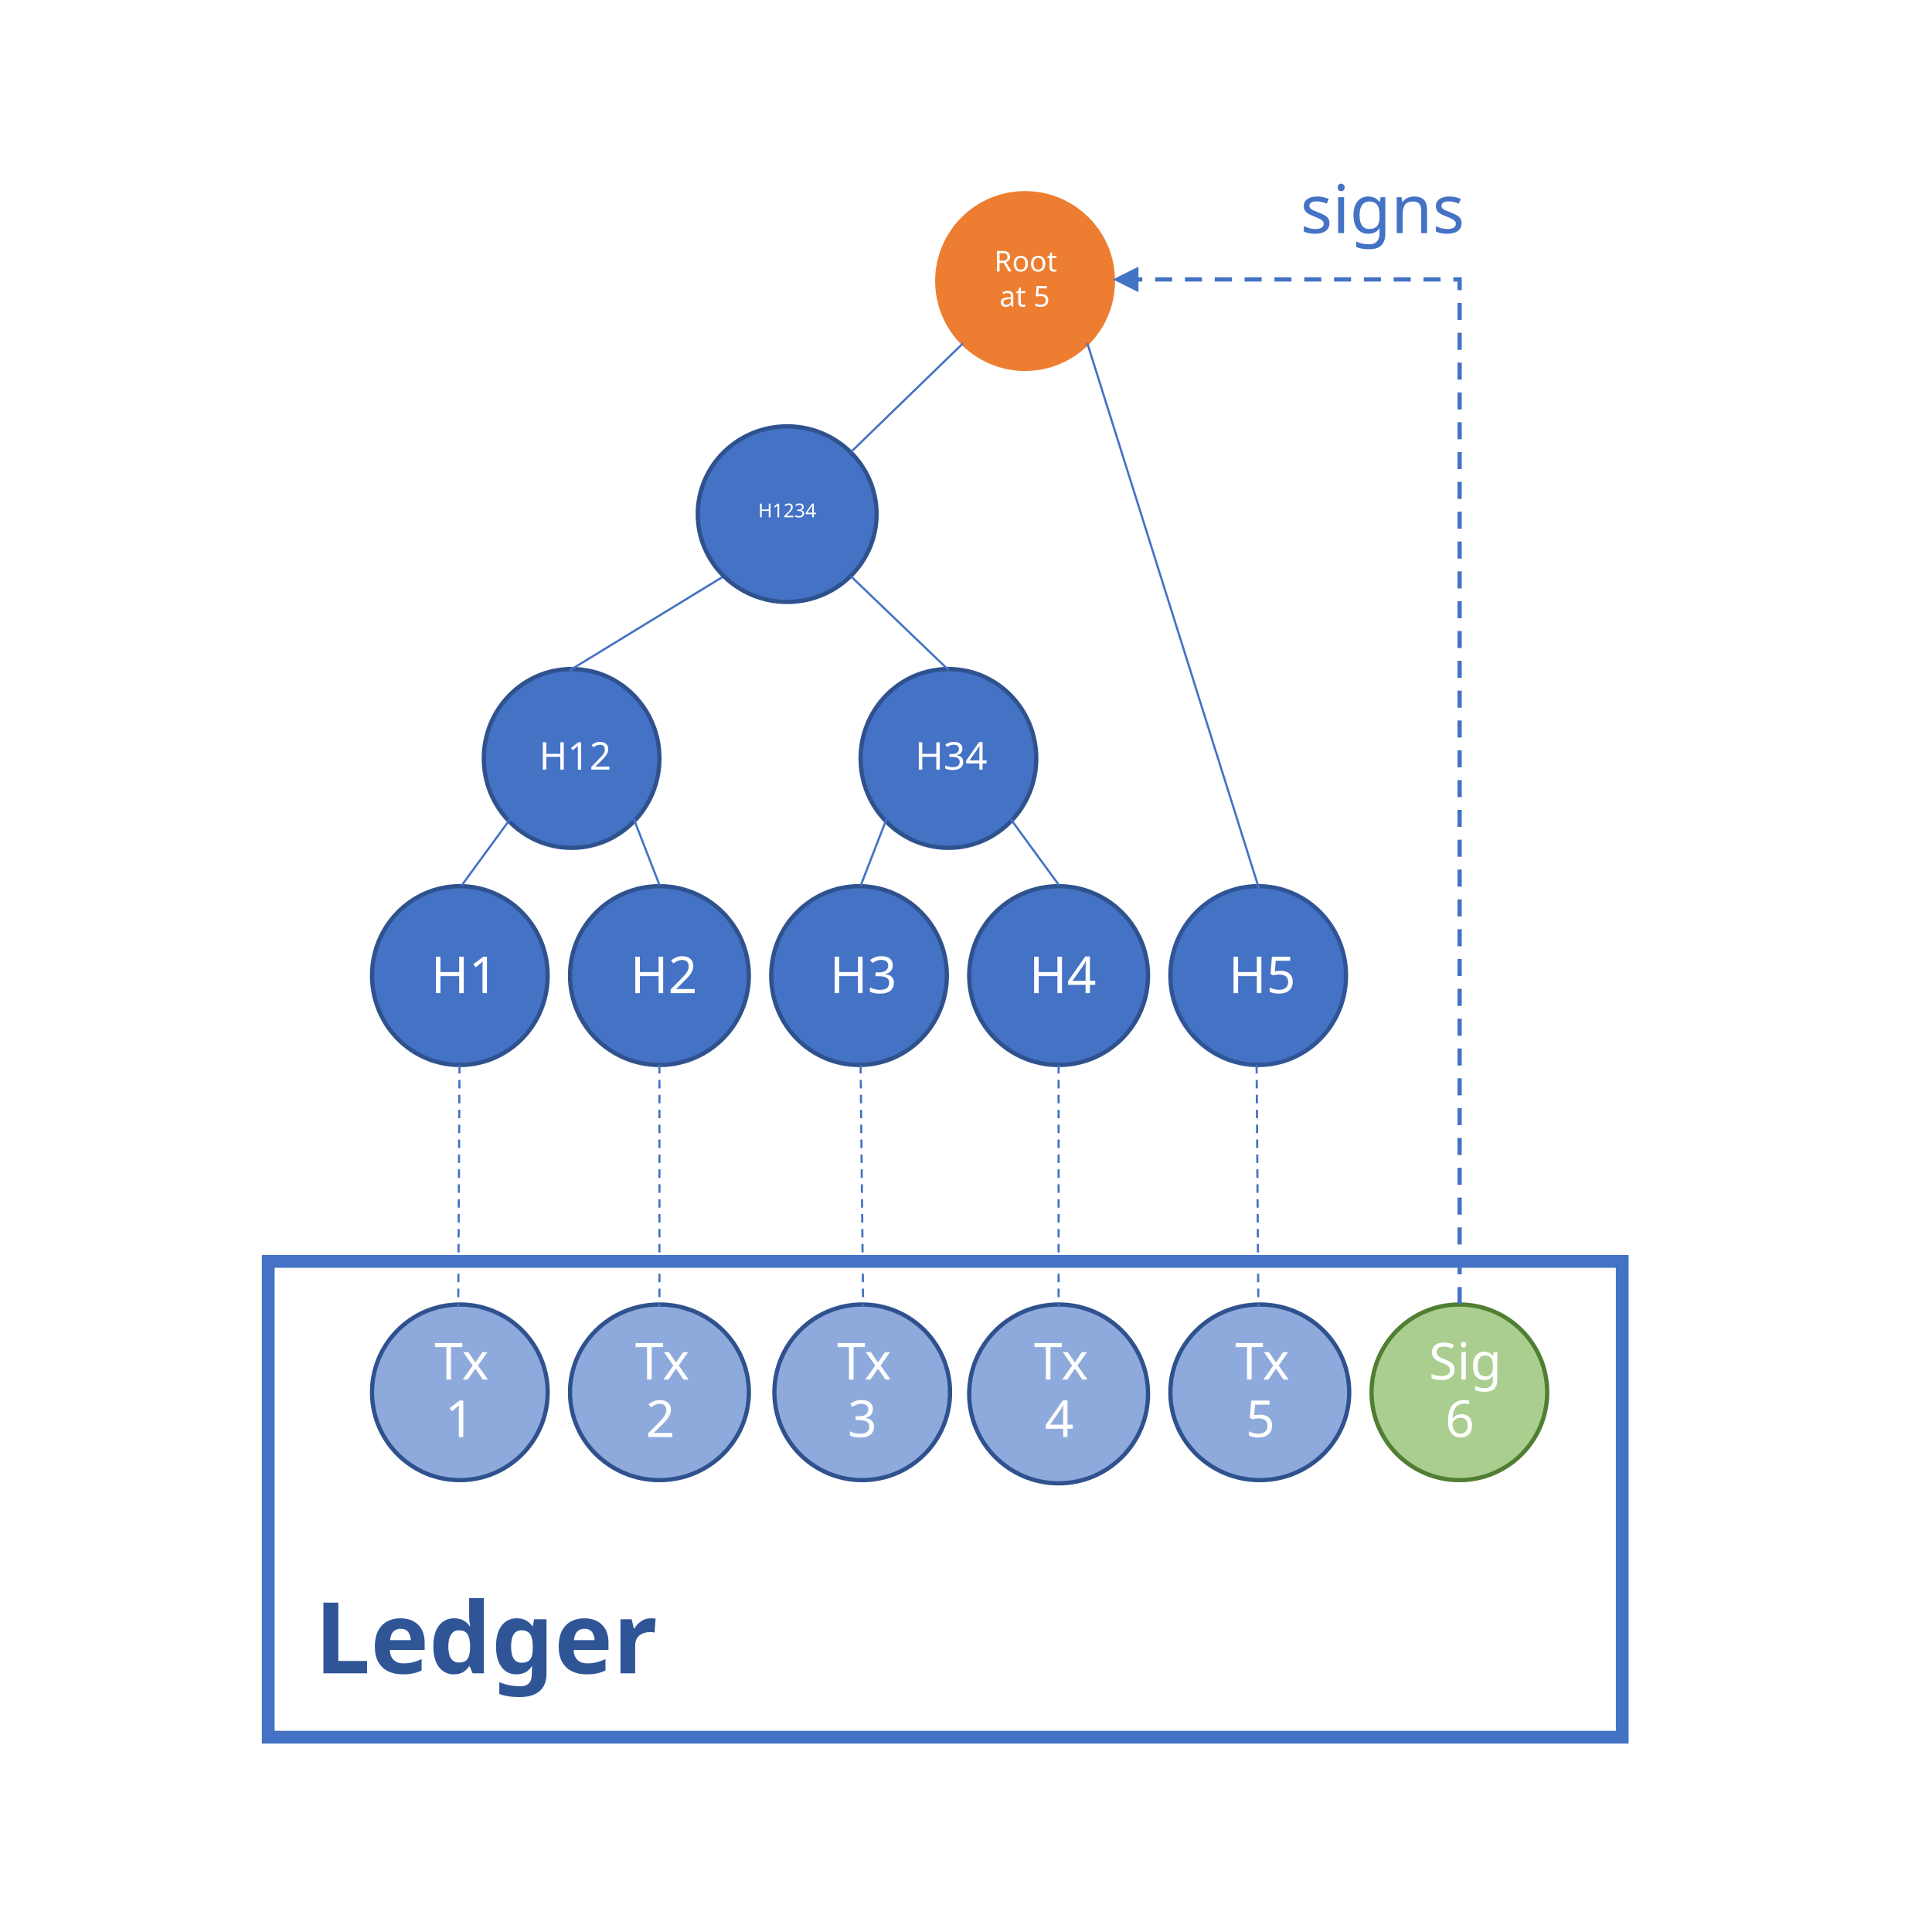
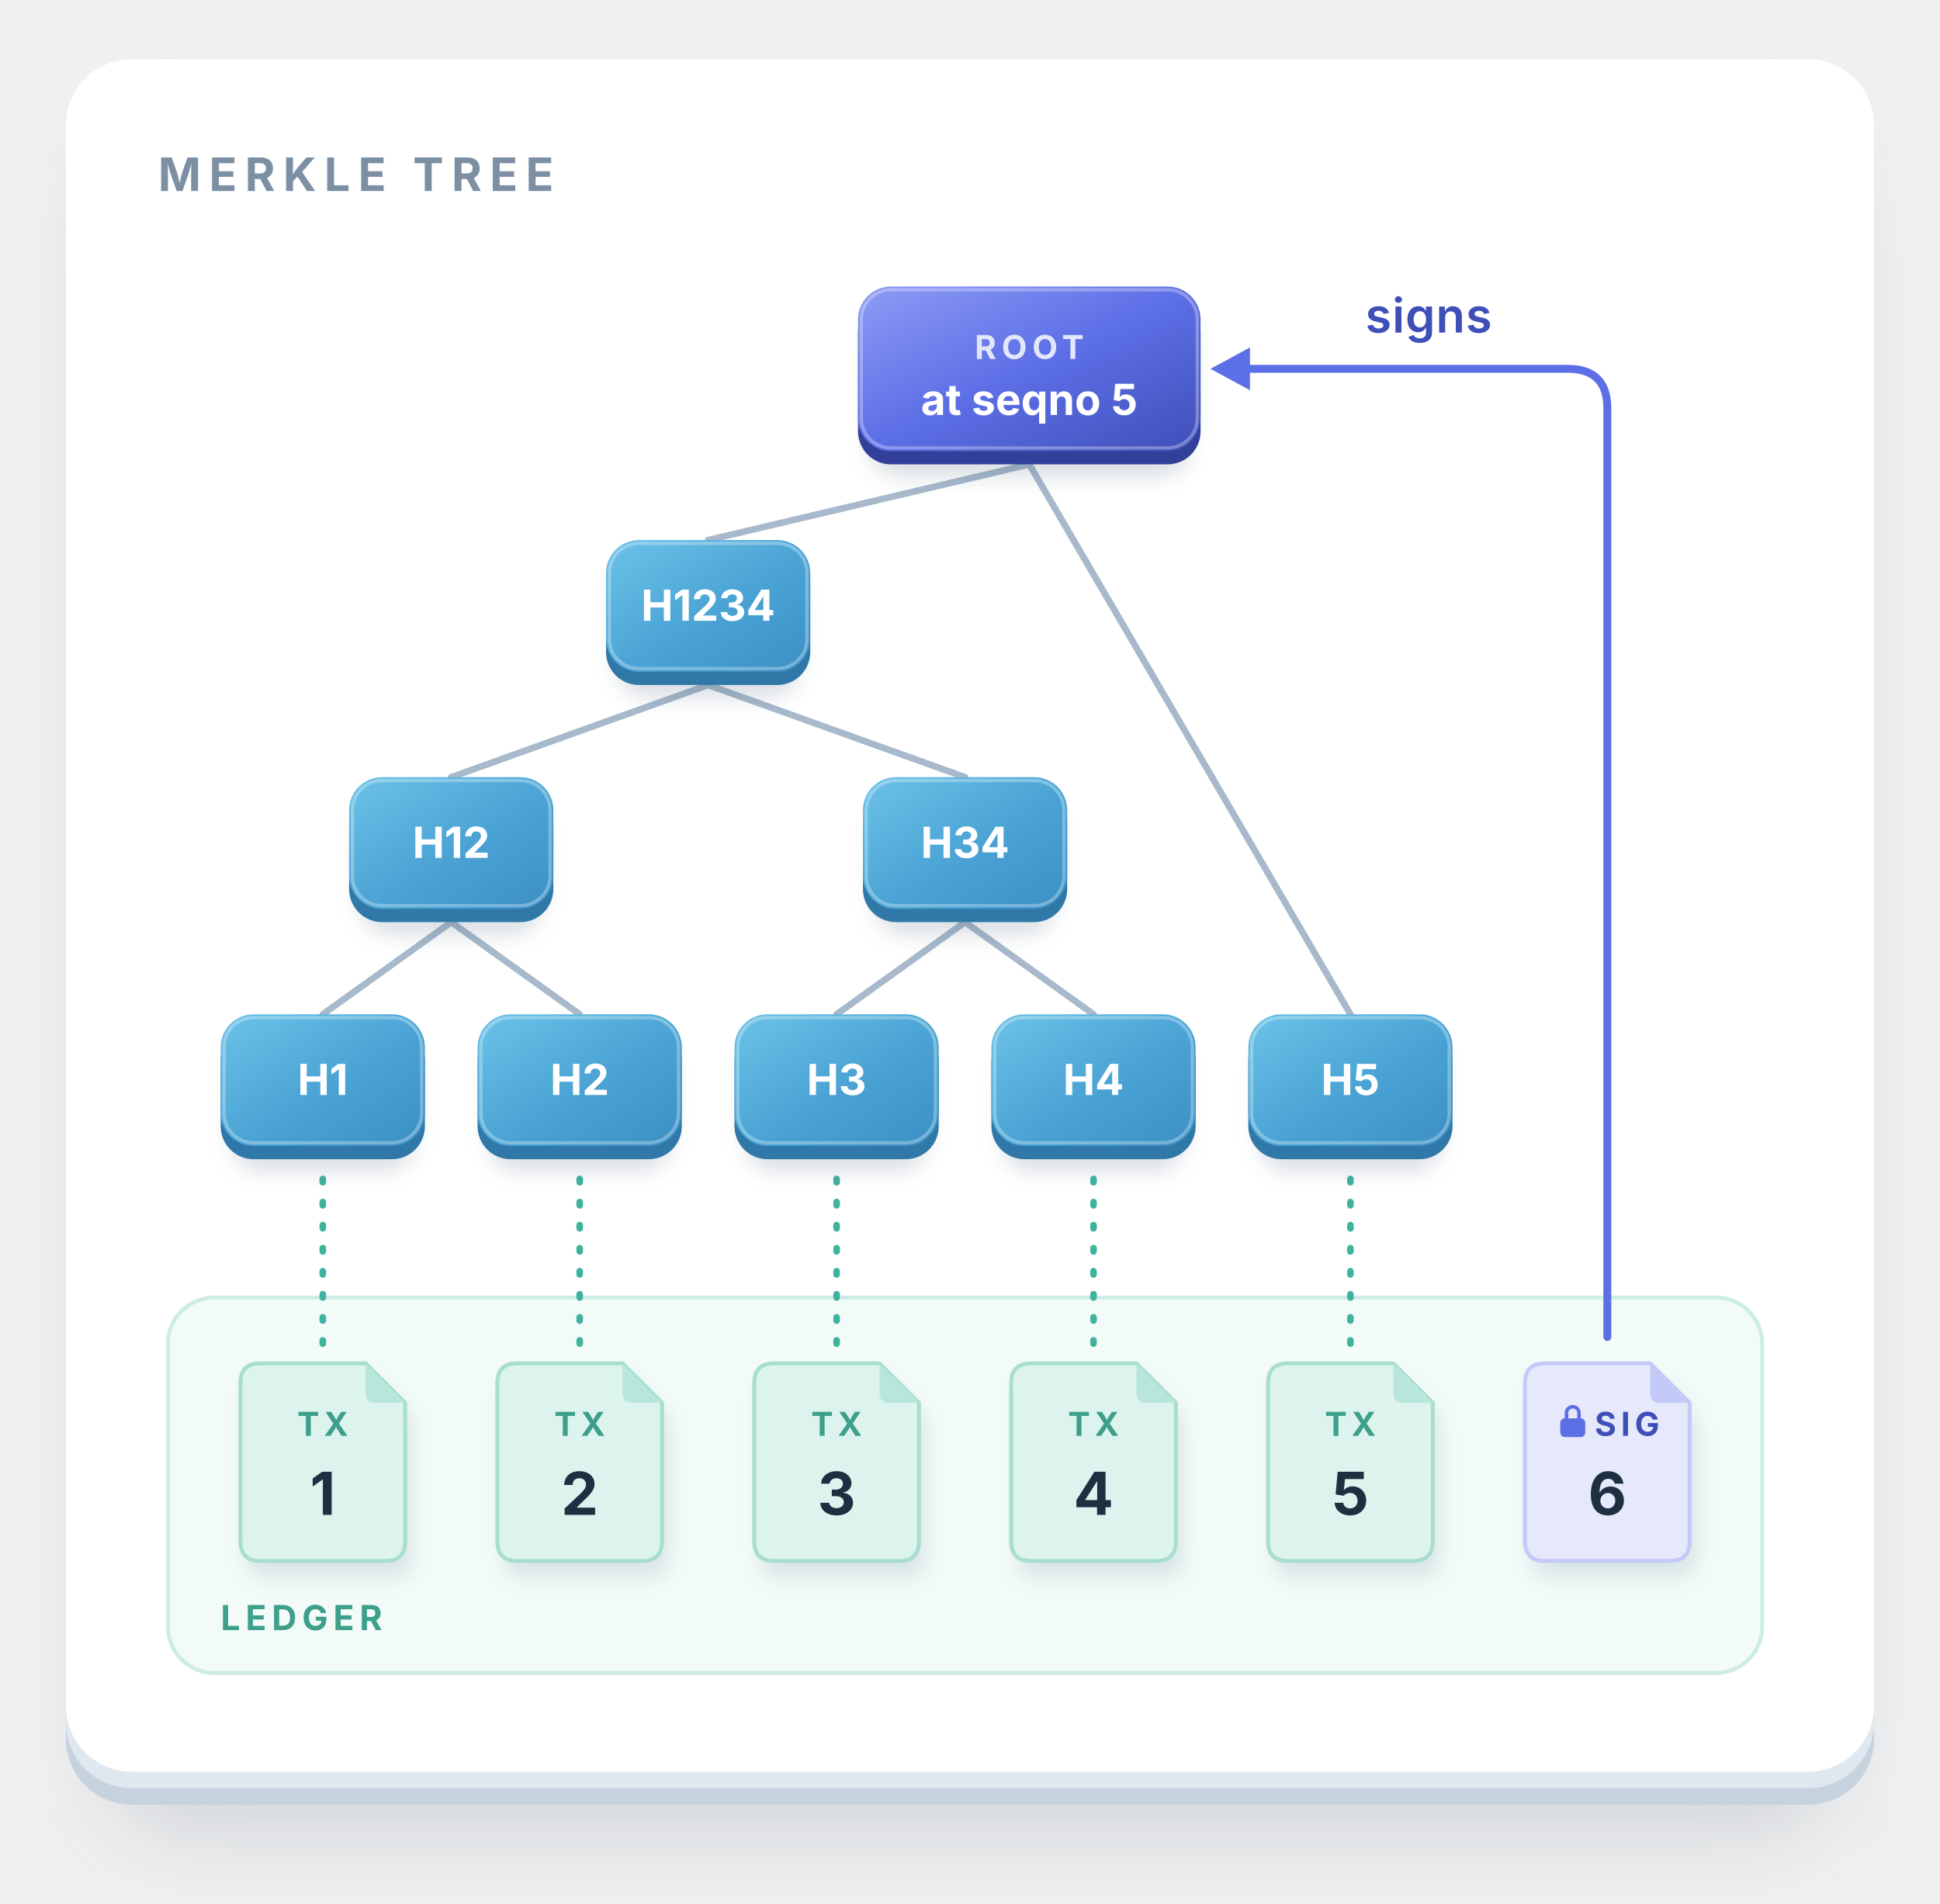
- <svg xmlns="http://www.w3.org/2000/svg" width="605" height="605" overflow="hidden">
+ <svg xmlns="http://www.w3.org/2000/svg" width="589" height="578" viewBox="0 0 589 578" fill="none" role="img" aria-labelledby="title desc">
  <defs>
-     <clipPath id="clip0">
-       <rect x="0" y="0" width="605" height="605" />
-     </clipPath>
+     <filter id="blur3" x="-30%" y="-30%" width="160%" height="160%">
+       <feGaussianBlur stdDeviation="3" />
+     </filter>
+     <filter id="blur6" x="-30%" y="-30%" width="160%" height="160%">
+       <feGaussianBlur stdDeviation="6" />
+     </filter>
+     <filter id="blur14" x="-20%" y="-30%" width="140%" height="160%">
+       <feGaussianBlur stdDeviation="14" />
+     </filter>
+     <symbol id="lock" viewBox="0 0 24 24">
+       <rect x="5" y="10.5" width="14" height="10.5" rx="2.5" fill="currentColor" />
+       <path d="M8.5 10.5V7.5a3.5 3.5 0 0 1 7 0v3" stroke="currentColor" stroke-width="2" stroke-linecap="round" fill="none" />
+     </symbol>
+     <linearGradient id="hash" x1="0" y1="0" x2="1" y2="1">
+       <stop stop-color="#6CC2E8" />
+       <stop offset=".55" stop-color="#4AA3D4" />
+       <stop offset="1" stop-color="#3C8FC4" />
+     </linearGradient>
+     <linearGradient id="root" x1="0" y1="0" x2="1" y2="1">
+       <stop stop-color="#8D9BF5" />
+       <stop offset=".5" stop-color="#5D6FE6" />
+       <stop offset="1" stop-color="#3F4FB8" />
+     </linearGradient>
  </defs>
-   <g clip-path="url(#clip0)">
-     <rect x="0" y="0" width="605" height="605" fill="#FFFFFF" />
-     <path d="M116.5 305.5C116.5 290.036 128.812 277.5 144 277.5 159.188 277.5 171.5 290.036 171.5 305.5 171.5 320.964 159.188 333.5 144 333.5 128.812 333.5 116.5 320.964 116.5 305.5Z" stroke="#2F528F" stroke-width="1.334" stroke-miterlimit="8" fill="#4472C4" fill-rule="evenodd" />
-     <text fill="#FFFFFF" font-family="Calibri,Calibri_MSFontService,sans-serif" font-weight="400" font-size="16" transform="translate(134.944 311)">H1</text>
-     <path d="M178.5 305.5C178.5 290.036 191.036 277.5 206.5 277.5 221.964 277.5 234.5 290.036 234.5 305.5 234.5 320.964 221.964 333.5 206.5 333.5 191.036 333.5 178.5 320.964 178.5 305.5Z" stroke="#2F528F" stroke-width="1.334" stroke-miterlimit="8" fill="#4472C4" fill-rule="evenodd" />
-     <text fill="#FFFFFF" font-family="Calibri,Calibri_MSFontService,sans-serif" font-weight="400" font-size="16" transform="translate(197.389 311)">H2</text>
-     <path d="M241.5 305.5C241.5 290.036 253.812 277.5 269 277.5 284.188 277.5 296.5 290.036 296.5 305.5 296.5 320.964 284.188 333.5 269 333.5 253.812 333.5 241.5 320.964 241.5 305.5Z" stroke="#2F528F" stroke-width="1.334" stroke-miterlimit="8" fill="#4472C4" fill-rule="evenodd" />
-     <text fill="#FFFFFF" font-family="Calibri,Calibri_MSFontService,sans-serif" font-weight="400" font-size="16" transform="translate(259.834 311)">H3</text>
-     <path d="M303.5 305.5C303.5 290.036 316.036 277.5 331.5 277.5 346.964 277.5 359.5 290.036 359.5 305.5 359.5 320.964 346.964 333.5 331.5 333.5 316.036 333.5 303.5 320.964 303.5 305.5Z" stroke="#2F528F" stroke-width="1.334" stroke-miterlimit="8" fill="#4472C4" fill-rule="evenodd" />
-     <text fill="#FFFFFF" font-family="Calibri,Calibri_MSFontService,sans-serif" font-weight="400" font-size="16" transform="translate(322.279 311)">H4</text>
-     <path d="M151.5 237.5C151.5 222.036 163.812 209.5 179 209.5 194.188 209.5 206.5 222.036 206.5 237.5 206.5 252.964 194.188 265.5 179 265.5 163.812 265.5 151.5 252.964 151.5 237.5Z" stroke="#2F528F" stroke-width="1.334" stroke-miterlimit="8" fill="#4472C4" fill-rule="evenodd" />
-     <text fill="#FFFFFF" font-family="Calibri,Calibri_MSFontService,sans-serif" font-weight="400" font-size="12" transform="translate(168.827 241)">H12</text>
-     <path d="M269.5 237.5C269.5 222.036 281.812 209.5 297 209.5 312.188 209.5 324.5 222.036 324.5 237.5 324.5 252.964 312.188 265.5 297 265.5 281.812 265.5 269.5 252.964 269.5 237.5Z" stroke="#2F528F" stroke-width="1.334" stroke-miterlimit="8" fill="#4472C4" fill-rule="evenodd" />
-     <text fill="#FFFFFF" font-family="Calibri,Calibri_MSFontService,sans-serif" font-weight="400" font-size="12" transform="translate(286.561 241)">H34</text>
-     <path d="M0 0 15.252 20.865" stroke="#4472C4" stroke-width="0.667" stroke-miterlimit="8" fill="none" fill-rule="evenodd" transform="matrix(1 0 0 -1 144.5 277.365)" />
-     <path d="M206.597 277.365 198.5 256.5" stroke="#4472C4" stroke-width="0.667" stroke-miterlimit="8" fill="none" fill-rule="evenodd" />
-     <path d="M0 0 8.097 20.865" stroke="#4472C4" stroke-width="0.667" stroke-miterlimit="8" fill="none" fill-rule="evenodd" transform="matrix(1 0 0 -1 269.5 277.365)" />
-     <path d="M331.752 277.365 316.5 256.5" stroke="#4472C4" stroke-width="0.667" stroke-miterlimit="8" fill="none" fill-rule="evenodd" />
-     <path d="M0 0 48.048 29.358" stroke="#4472C4" stroke-width="0.667" stroke-miterlimit="8" fill="none" fill-rule="evenodd" transform="matrix(1 0 0 -1 178.5 209.858)" />
-     <path d="M366.5 305.5C366.5 290.036 378.812 277.5 394 277.5 409.188 277.5 421.5 290.036 421.5 305.5 421.5 320.964 409.188 333.5 394 333.5 378.812 333.5 366.5 320.964 366.5 305.5Z" stroke="#2F5597" stroke-width="1.334" stroke-miterlimit="8" fill="#4472C4" fill-rule="evenodd" />
-     <text fill="#FFFFFF" font-family="Calibri,Calibri_MSFontService,sans-serif" font-weight="400" font-size="16" transform="translate(384.724 311)">H5</text>
-     <path d="M116.5 436C116.5 420.812 128.812 408.5 144 408.5 159.188 408.5 171.5 420.812 171.5 436 171.5 451.188 159.188 463.5 144 463.5 128.812 463.5 116.5 451.188 116.5 436Z" stroke="#2F528F" stroke-width="1.334" stroke-miterlimit="8" fill="#4472C4" fill-rule="evenodd" fill-opacity="0.6" />
-     <text fill="#FFFFFF" font-family="Calibri,Calibri_MSFontService,sans-serif" font-weight="400" font-size="16" transform="translate(136.051 432)">Tx<tspan font-size="16" x="3.335" y="18">1</tspan>
-     </text>
-     <path d="M178.5 436C178.5 420.812 191.036 408.5 206.5 408.5 221.964 408.5 234.5 420.812 234.5 436 234.5 451.188 221.964 463.5 206.5 463.5 191.036 463.5 178.5 451.188 178.5 436Z" stroke="#2F528F" stroke-width="1.334" stroke-miterlimit="8" fill="#4472C4" fill-rule="evenodd" fill-opacity="0.6" />
-     <text fill="#FFFFFF" font-family="Calibri,Calibri_MSFontService,sans-serif" font-weight="400" font-size="16" transform="translate(198.89 432)">Tx<tspan font-size="16" x="3.335" y="18">2</tspan>
-     </text>
-     <path d="M242.5 436C242.5 420.812 254.812 408.5 270 408.5 285.188 408.5 297.5 420.812 297.5 436 297.5 451.188 285.188 463.5 270 463.5 254.812 463.5 242.5 451.188 242.5 436Z" stroke="#2F528F" stroke-width="1.334" stroke-miterlimit="8" fill="#4472C4" fill-rule="evenodd" fill-opacity="0.6" />
-     <text fill="#FFFFFF" font-family="Calibri,Calibri_MSFontService,sans-serif" font-weight="400" font-size="16" transform="translate(262.122 432)">Tx<tspan font-size="16" x="3.335" y="18">3</tspan>
-     </text>
-     <path d="M303.5 436.5C303.5 421.036 316.036 408.5 331.5 408.5 346.964 408.5 359.5 421.036 359.5 436.5 359.5 451.964 346.964 464.5 331.5 464.5 316.036 464.5 303.5 451.964 303.5 436.5Z" stroke="#2F528F" stroke-width="1.334" stroke-miterlimit="8" fill="#4472C4" fill-rule="evenodd" fill-opacity="0.6" />
-     <text fill="#FFFFFF" font-family="Calibri,Calibri_MSFontService,sans-serif" font-weight="400" font-size="16" transform="translate(323.779 432)">Tx<tspan font-size="16" x="3.335" y="18">4</tspan>
-     </text>
-     <rect x="84" y="395" width="424" height="149" stroke="#4472C4" stroke-width="4.002" stroke-miterlimit="8" fill="none" />
-     <text fill="#2F5597" font-family="Calibri,Calibri_MSFontService,sans-serif" font-weight="700" font-size="31" transform="translate(98.4788 524)">Ledger</text>
-     <path d="M0 0 0.393 75.497" stroke="#4472C4" stroke-width="0.667" stroke-miterlimit="8" stroke-dasharray="2.668 2.001" fill="none" fill-rule="evenodd" transform="matrix(-1 0 0 1 143.893 333.5)" />
-     <path d="M206.5 333.5 206.5 408.997" stroke="#4472C4" stroke-width="0.667" stroke-miterlimit="8" stroke-dasharray="2.668 2.001" fill="none" fill-rule="evenodd" />
-     <path d="M269.5 333.5 270.287 408.997" stroke="#4472C4" stroke-width="0.667" stroke-miterlimit="8" stroke-dasharray="2.668 2.001" fill="none" fill-rule="evenodd" />
-     <path d="M331.5 333.5 331.5 409.327" stroke="#4472C4" stroke-width="0.667" stroke-miterlimit="8" stroke-dasharray="2.668 2.001" fill="none" fill-rule="evenodd" />
-     <path d="M366.5 436C366.5 420.812 379.036 408.5 394.5 408.5 409.964 408.5 422.5 420.812 422.5 436 422.5 451.188 409.964 463.5 394.5 463.5 379.036 463.5 366.5 451.188 366.5 436Z" stroke="#2F528F" stroke-width="1.334" stroke-miterlimit="8" fill="#4472C4" fill-rule="evenodd" fill-opacity="0.6" />
-     <text fill="#FFFFFF" font-family="Calibri,Calibri_MSFontService,sans-serif" font-weight="400" font-size="16" transform="translate(386.774 432)">Tx<tspan font-size="16" x="3.335" y="18">5</tspan>
-     </text>
-     <path d="M393.5 333.5 394.049 408.997" stroke="#4472C4" stroke-width="0.667" stroke-miterlimit="8" stroke-dasharray="2.668 2.001" fill="none" fill-rule="evenodd" />
-     <path d="M218.5 161C218.5 145.812 231.036 133.5 246.5 133.5 261.964 133.5 274.5 145.812 274.5 161 274.5 176.188 261.964 188.5 246.5 188.5 231.036 188.5 218.5 176.188 218.5 161Z" stroke="#2F528F" stroke-width="1.334" stroke-miterlimit="8" fill="#4472C4" fill-rule="evenodd" />
-     <text fill="#FFFFFF" font-family="Calibri,Calibri_MSFontService,sans-serif" font-weight="400" font-size="6" transform="translate(237.424 162)">H1234</text>
-     <path d="M297.09 209.858 266.5 180.5" stroke="#4472C4" stroke-width="0.667" stroke-miterlimit="8" fill="none" fill-rule="evenodd" />
-     <path d="M293.5 88C293.5 72.812 305.812 60.5 321 60.5 336.188 60.5 348.5 72.812 348.5 88 348.5 103.188 336.188 115.5 321 115.5 305.812 115.5 293.5 103.188 293.5 88Z" stroke="#ED7D31" stroke-width="1.334" stroke-miterlimit="8" fill="#ED7D31" fill-rule="evenodd" />
-     <text fill="#FFFFFF" font-family="Calibri,Calibri_MSFontService,sans-serif" font-weight="400" font-size="9" transform="translate(311.327 85)">Root <tspan font-size="9" x="1.668" y="11">at 5</tspan>
-     </text>
-     <path d="M0 0 35.058 34.03" stroke="#4472C4" stroke-width="0.667" stroke-miterlimit="8" fill="none" fill-rule="evenodd" transform="matrix(1 0 0 -1 266.5 141.53)" />
-     <path d="M394.182 278.041 340.5 107.5" stroke="#4472C4" stroke-width="0.667" stroke-miterlimit="8" fill="none" fill-rule="evenodd" />
-     <path d="M429.5 436C429.5 420.812 441.812 408.5 457 408.5 472.188 408.5 484.5 420.812 484.5 436 484.5 451.188 472.188 463.5 457 463.5 441.812 463.5 429.5 451.188 429.5 436Z" stroke="#507E32" stroke-width="1.334" stroke-miterlimit="8" fill="#70AD47" fill-rule="evenodd" fill-opacity="0.6" />
-     <text fill="#FFFFFF" font-family="Calibri,Calibri_MSFontService,sans-serif" font-weight="400" font-size="16" transform="translate(447.468 432)">Sig <tspan font-size="16" x="5.089" y="18">6</tspan>
-     </text>
-     <path d="M0-0.667 5.336-0.667 5.336 0.667 0 0.667ZM9.338-0.667 14.675-0.667 14.675 0.667 9.338 0.667ZM18.677-0.667 24.013-0.667 24.013 0.667 18.677 0.667ZM28.015-0.667 33.352-0.667 33.352 0.667 28.015 0.667ZM37.354-0.667 42.69-0.667 42.69 0.667 37.354 0.667ZM46.692-0.667 52.029-0.667 52.029 0.667 46.692 0.667ZM56.031-0.667 61.367-0.667 61.367 0.667 56.031 0.667ZM65.369-0.667 70.706-0.667 70.706 0.667 65.369 0.667ZM74.708-0.667 80.044-0.667 80.044 0.667 74.708 0.667ZM84.046-0.667 89.383-0.667 89.383 0.667 84.046 0.667ZM93.385-0.667 98.721-0.667 98.721 0.667 93.385 0.667ZM102.723-0.667 108.06-0.667 108.06 0.667 102.723 0.667ZM112.062-0.667 117.398-0.667 117.398 0.667 112.062 0.667ZM121.4-0.667 126.736-0.667 126.736 0.667 121.4 0.667ZM130.739-0.667 136.075-0.667 136.075 0.667 130.739 0.667ZM140.077-0.667 145.413-0.667 145.413 0.667 140.077 0.667ZM149.416-0.667 154.752-0.667 154.752 0.667 149.416 0.667ZM158.754-0.667 164.09-0.667 164.09 0.667 158.754 0.667ZM168.093-0.667 173.429-0.667 173.429 0.667 168.093 0.667ZM177.431-0.667 182.767-0.667 182.767 0.667 177.431 0.667ZM186.77-0.667 192.106-0.667 192.106 0.667 186.77 0.667ZM196.108-0.667 201.444-0.667 201.444 0.667 196.108 0.667ZM205.447-0.667 210.783-0.667 210.783 0.667 205.447 0.667ZM214.785-0.667 220.121-0.667 220.121 0.667 214.785 0.667ZM224.123-0.667 229.46-0.667 229.46 0.667 224.123 0.667ZM233.462-0.667 238.798-0.667 238.798 0.667 233.462 0.667ZM242.8-0.667 248.137-0.667 248.137 0.667 242.8 0.667ZM252.139-0.667 257.475-0.667 257.475 0.667 252.139 0.667ZM261.477-0.667 266.814-0.667 266.814 0.667 261.477 0.667ZM270.816-0.667 276.152-0.667 276.152 0.667 270.816 0.667ZM280.154-0.667 285.491-0.667 285.491 0.667 280.154 0.667ZM289.493-0.667 294.829-0.667 294.829 0.667 289.493 0.667ZM298.831-0.667 304.168-0.667 304.168 0.667 298.831 0.667ZM308.17-0.667 313.506-0.667 313.506 0.667 308.17 0.667ZM317.508-0.667 321.543-0.667 321.543 1.969 320.209 1.969 320.209 0 320.876 0.667 317.508 0.667ZM321.543 5.971 321.543 11.307 320.209 11.307 320.209 5.971ZM321.543 15.309 321.543 20.646 320.209 20.646 320.209 15.309ZM321.543 24.648 321.543 29.984 320.209 29.984 320.209 24.648ZM321.543 33.986 321.543 39.323 320.209 39.323 320.209 33.986ZM321.543 43.325 321.543 48.661 320.209 48.661 320.209 43.325ZM321.543 52.663 321.543 57.999 320.209 57.999 320.209 52.663ZM321.543 62.002 321.543 67.338 320.209 67.338 320.209 62.002ZM321.543 71.34 321.543 76.677 320.209 76.677 320.209 71.34ZM321.543 80.679 321.543 86.015 320.209 86.015 320.209 80.679ZM321.543 90.017 321.543 95.353 320.209 95.353 320.209 90.017ZM321.543 99.356 321.543 101.909 320.209 101.909 320.209 99.356ZM324.878 100.575 320.876 108.579 316.874 100.575Z" fill="#4472C4" transform="matrix(-1.83697e-16 -1 -1 1.83697e-16 457.079 408.376)" />
-     <text fill="#4472C4" font-family="Calibri,Calibri_MSFontService,sans-serif" font-weight="400" font-size="21" transform="translate(407.201 73)">signs</text>
+   <g font-family="Inter, 'Segoe UI', ui-sans-serif, system-ui, sans-serif">
+     <rect x="32" y="44" width="525" height="512" rx="22" fill="#1D3B58" opacity=".16" filter="url(#blur14)" />
+     <rect x="20" y="28" width="549" height="520" rx="20" fill="#C6D2DE" />
+     <rect x="20" y="23" width="549" height="520" rx="20" fill="#DFE7EF" />
+     <rect x="20" y="18" width="549" height="520" rx="20" fill="#FFFFFF" />
+     <text x="48" y="58" fill="#7D8FA3" font-size="14" font-weight="700" letter-spacing="2.4">MERKLE TREE</text>
+     <path d="M98 308L137 280" stroke="#A7B9CB" stroke-width="2" stroke-linecap="round" />
+     <path d="M176 308L137 280" stroke="#A7B9CB" stroke-width="2" stroke-linecap="round" />
+     <path d="M254 308L293 280" stroke="#A7B9CB" stroke-width="2" stroke-linecap="round" />
+     <path d="M332 308L293 280" stroke="#A7B9CB" stroke-width="2" stroke-linecap="round" />
+     <path d="M137 236L215 208" stroke="#A7B9CB" stroke-width="2" stroke-linecap="round" />
+     <path d="M293 236L215 208" stroke="#A7B9CB" stroke-width="2" stroke-linecap="round" />
+     <path d="M215 164L312.5 141" stroke="#A7B9CB" stroke-width="2" stroke-linecap="round" />
+     <path d="M410 308L312.5 141" stroke="#A7B9CB" stroke-width="2" stroke-linecap="round" />
+     <rect x="51" y="394" width="484" height="114" rx="14" fill="#F2FBF8" stroke="#CDEDE4" stroke-width="1.2" />
+     <text x="67" y="495" fill="#3E9F8B" font-size="10.5" font-weight="700" letter-spacing="1.6">LEDGER</text>
+     <path d="M98 358V408" stroke="#3FB39D" stroke-width="2" stroke-linecap="round" stroke-dasharray="1 6" />
+     <path d="M176 358V408" stroke="#3FB39D" stroke-width="2" stroke-linecap="round" stroke-dasharray="1 6" />
+     <path d="M254 358V408" stroke="#3FB39D" stroke-width="2" stroke-linecap="round" stroke-dasharray="1 6" />
+     <path d="M332 358V408" stroke="#3FB39D" stroke-width="2" stroke-linecap="round" stroke-dasharray="1 6" />
+     <path d="M410 358V408" stroke="#3FB39D" stroke-width="2" stroke-linecap="round" stroke-dasharray="1 6" />
+     <path d="M488 406V124Q488 112 476 112H378.5" stroke="#5D6FE6" stroke-width="2.4" stroke-linecap="round" stroke-linejoin="round" />
+     <polygon points="367.5,112 379.5,105.5 379.5,118.5" fill="#5D6FE6" />
+     <text x="433.75" y="101" fill="#3F4FB8" font-size="14.5" font-weight="600" text-anchor="middle" letter-spacing=".2">signs</text>
+     <rect x="70" y="316" width="56" height="40" rx="10" fill="#1D3B58" opacity=".16" filter="url(#blur3)" />
+     <rect x="67" y="312" width="62" height="40" rx="10" fill="#2F78A8" />
+     <rect x="67" y="308" width="62" height="40" rx="10" fill="url(#hash)" />
+     <rect x="68" y="309" width="60" height="38" rx="9" stroke="#FFFFFF" stroke-opacity=".3" stroke-width="1" />
+     <text x="98" y="332.5" fill="#FFFFFF" font-size="13" font-weight="650" text-anchor="middle">H1</text>
+     <rect x="148" y="316" width="56" height="40" rx="10" fill="#1D3B58" opacity=".16" filter="url(#blur3)" />
+     <rect x="145" y="312" width="62" height="40" rx="10" fill="#2F78A8" />
+     <rect x="145" y="308" width="62" height="40" rx="10" fill="url(#hash)" />
+     <rect x="146" y="309" width="60" height="38" rx="9" stroke="#FFFFFF" stroke-opacity=".3" stroke-width="1" />
+     <text x="176" y="332.5" fill="#FFFFFF" font-size="13" font-weight="650" text-anchor="middle">H2</text>
+     <rect x="226" y="316" width="56" height="40" rx="10" fill="#1D3B58" opacity=".16" filter="url(#blur3)" />
+     <rect x="223" y="312" width="62" height="40" rx="10" fill="#2F78A8" />
+     <rect x="223" y="308" width="62" height="40" rx="10" fill="url(#hash)" />
+     <rect x="224" y="309" width="60" height="38" rx="9" stroke="#FFFFFF" stroke-opacity=".3" stroke-width="1" />
+     <text x="254" y="332.5" fill="#FFFFFF" font-size="13" font-weight="650" text-anchor="middle">H3</text>
+     <rect x="304" y="316" width="56" height="40" rx="10" fill="#1D3B58" opacity=".16" filter="url(#blur3)" />
+     <rect x="301" y="312" width="62" height="40" rx="10" fill="#2F78A8" />
+     <rect x="301" y="308" width="62" height="40" rx="10" fill="url(#hash)" />
+     <rect x="302" y="309" width="60" height="38" rx="9" stroke="#FFFFFF" stroke-opacity=".3" stroke-width="1" />
+     <text x="332" y="332.5" fill="#FFFFFF" font-size="13" font-weight="650" text-anchor="middle">H4</text>
+     <rect x="382" y="316" width="56" height="40" rx="10" fill="#1D3B58" opacity=".16" filter="url(#blur3)" />
+     <rect x="379" y="312" width="62" height="40" rx="10" fill="#2F78A8" />
+     <rect x="379" y="308" width="62" height="40" rx="10" fill="url(#hash)" />
+     <rect x="380" y="309" width="60" height="38" rx="9" stroke="#FFFFFF" stroke-opacity=".3" stroke-width="1" />
+     <text x="410" y="332.5" fill="#FFFFFF" font-size="13" font-weight="650" text-anchor="middle">H5</text>
+     <rect x="109" y="244" width="56" height="40" rx="10" fill="#1D3B58" opacity=".16" filter="url(#blur3)" />
+     <rect x="106" y="240" width="62" height="40" rx="10" fill="#2F78A8" />
+     <rect x="106" y="236" width="62" height="40" rx="10" fill="url(#hash)" />
+     <rect x="107" y="237" width="60" height="38" rx="9" stroke="#FFFFFF" stroke-opacity=".3" stroke-width="1" />
+     <text x="137" y="260.5" fill="#FFFFFF" font-size="13" font-weight="650" text-anchor="middle">H12</text>
+     <rect x="265" y="244" width="56" height="40" rx="10" fill="#1D3B58" opacity=".16" filter="url(#blur3)" />
+     <rect x="262" y="240" width="62" height="40" rx="10" fill="#2F78A8" />
+     <rect x="262" y="236" width="62" height="40" rx="10" fill="url(#hash)" />
+     <rect x="263" y="237" width="60" height="38" rx="9" stroke="#FFFFFF" stroke-opacity=".3" stroke-width="1" />
+     <text x="293" y="260.5" fill="#FFFFFF" font-size="13" font-weight="650" text-anchor="middle">H34</text>
+     <rect x="187" y="172" width="56" height="40" rx="10" fill="#1D3B58" opacity=".16" filter="url(#blur3)" />
+     <rect x="184" y="168" width="62" height="40" rx="10" fill="#2F78A8" />
+     <rect x="184" y="164" width="62" height="40" rx="10" fill="url(#hash)" />
+     <rect x="185" y="165" width="60" height="38" rx="9" stroke="#FFFFFF" stroke-opacity=".3" stroke-width="1" />
+     <text x="215" y="188.5" fill="#FFFFFF" font-size="13" font-weight="650" text-anchor="middle">H1234</text>
+     <rect x="263.5" y="95" width="98" height="50" rx="10" fill="#1D3B58" opacity=".16" filter="url(#blur3)" />
+     <rect x="260.5" y="91" width="104" height="50" rx="10" fill="#33409A" />
+     <rect x="260.5" y="87" width="104" height="50" rx="10" fill="url(#root)" />
+     <rect x="261.5" y="88" width="102" height="48" rx="9" stroke="#FFFFFF" stroke-opacity=".3" stroke-width="1" />
+     <text x="312.5" y="109" fill="#E3E7FD" font-size="10" font-weight="700" text-anchor="middle" letter-spacing="1.6">ROOT</text>
+     <text x="312.5" y="126" fill="#FFFFFF" font-size="13" font-weight="650" text-anchor="middle">at seqno 5</text>
+     <path d="M79 414H111L123 426V468Q123 474 117 474H79Q73 474 73 468V420Q73 414 79 414Z" transform="translate(2 5)" fill="#1D3B58" opacity=".12" filter="url(#blur3)" />
+     <path d="M79 414H111L123 426V468Q123 474 117 474H79Q73 474 73 468V420Q73 414 79 414Z" fill="#DDF4EE" stroke="#A9DECF" stroke-width="1.2" />
+     <path d="M111 414V423Q111 426 114 426H123Z" fill="#B9E6DB" />
+     <text x="98" y="436" fill="#3E9F8B" font-size="10" font-weight="700" text-anchor="middle" letter-spacing="1.4">TX</text>
+     <text x="98" y="460" fill="#1E2F42" font-size="18" font-weight="700" text-anchor="middle">1</text>
+     <path d="M157 414H189L201 426V468Q201 474 195 474H157Q151 474 151 468V420Q151 414 157 414Z" transform="translate(2 5)" fill="#1D3B58" opacity=".12" filter="url(#blur3)" />
+     <path d="M157 414H189L201 426V468Q201 474 195 474H157Q151 474 151 468V420Q151 414 157 414Z" fill="#DDF4EE" stroke="#A9DECF" stroke-width="1.2" />
+     <path d="M189 414V423Q189 426 192 426H201Z" fill="#B9E6DB" />
+     <text x="176" y="436" fill="#3E9F8B" font-size="10" font-weight="700" text-anchor="middle" letter-spacing="1.4">TX</text>
+     <text x="176" y="460" fill="#1E2F42" font-size="18" font-weight="700" text-anchor="middle">2</text>
+     <path d="M235 414H267L279 426V468Q279 474 273 474H235Q229 474 229 468V420Q229 414 235 414Z" transform="translate(2 5)" fill="#1D3B58" opacity=".12" filter="url(#blur3)" />
+     <path d="M235 414H267L279 426V468Q279 474 273 474H235Q229 474 229 468V420Q229 414 235 414Z" fill="#DDF4EE" stroke="#A9DECF" stroke-width="1.2" />
+     <path d="M267 414V423Q267 426 270 426H279Z" fill="#B9E6DB" />
+     <text x="254" y="436" fill="#3E9F8B" font-size="10" font-weight="700" text-anchor="middle" letter-spacing="1.4">TX</text>
+     <text x="254" y="460" fill="#1E2F42" font-size="18" font-weight="700" text-anchor="middle">3</text>
+     <path d="M313 414H345L357 426V468Q357 474 351 474H313Q307 474 307 468V420Q307 414 313 414Z" transform="translate(2 5)" fill="#1D3B58" opacity=".12" filter="url(#blur3)" />
+     <path d="M313 414H345L357 426V468Q357 474 351 474H313Q307 474 307 468V420Q307 414 313 414Z" fill="#DDF4EE" stroke="#A9DECF" stroke-width="1.2" />
+     <path d="M345 414V423Q345 426 348 426H357Z" fill="#B9E6DB" />
+     <text x="332" y="436" fill="#3E9F8B" font-size="10" font-weight="700" text-anchor="middle" letter-spacing="1.4">TX</text>
+     <text x="332" y="460" fill="#1E2F42" font-size="18" font-weight="700" text-anchor="middle">4</text>
+     <path d="M391 414H423L435 426V468Q435 474 429 474H391Q385 474 385 468V420Q385 414 391 414Z" transform="translate(2 5)" fill="#1D3B58" opacity=".12" filter="url(#blur3)" />
+     <path d="M391 414H423L435 426V468Q435 474 429 474H391Q385 474 385 468V420Q385 414 391 414Z" fill="#DDF4EE" stroke="#A9DECF" stroke-width="1.2" />
+     <path d="M423 414V423Q423 426 426 426H435Z" fill="#B9E6DB" />
+     <text x="410" y="436" fill="#3E9F8B" font-size="10" font-weight="700" text-anchor="middle" letter-spacing="1.4">TX</text>
+     <text x="410" y="460" fill="#1E2F42" font-size="18" font-weight="700" text-anchor="middle">5</text>
+     <path d="M469 414H501L513 426V468Q513 474 507 474H469Q463 474 463 468V420Q463 414 469 414Z" transform="translate(2 5)" fill="#1D3B58" opacity=".12" filter="url(#blur3)" />
+     <path d="M469 414H501L513 426V468Q513 474 507 474H469Q463 474 463 468V420Q463 414 469 414Z" fill="#E6E9FC" stroke="#C3CAF8" stroke-width="1.2" />
+     <path d="M501 414V423Q501 426 504 426H513Z" fill="#C3CAF8" />
+     <use href="#lock" x="471" y="425" width="13" height="13" color="#5D6FE6" />
+     <text x="494" y="436" fill="#3F4FB8" font-size="10" font-weight="700" text-anchor="middle" letter-spacing="1.4">SIG</text>
+     <text x="488" y="460" fill="#1E2F42" font-size="18" font-weight="700" text-anchor="middle">6</text>
  </g>
</svg>
